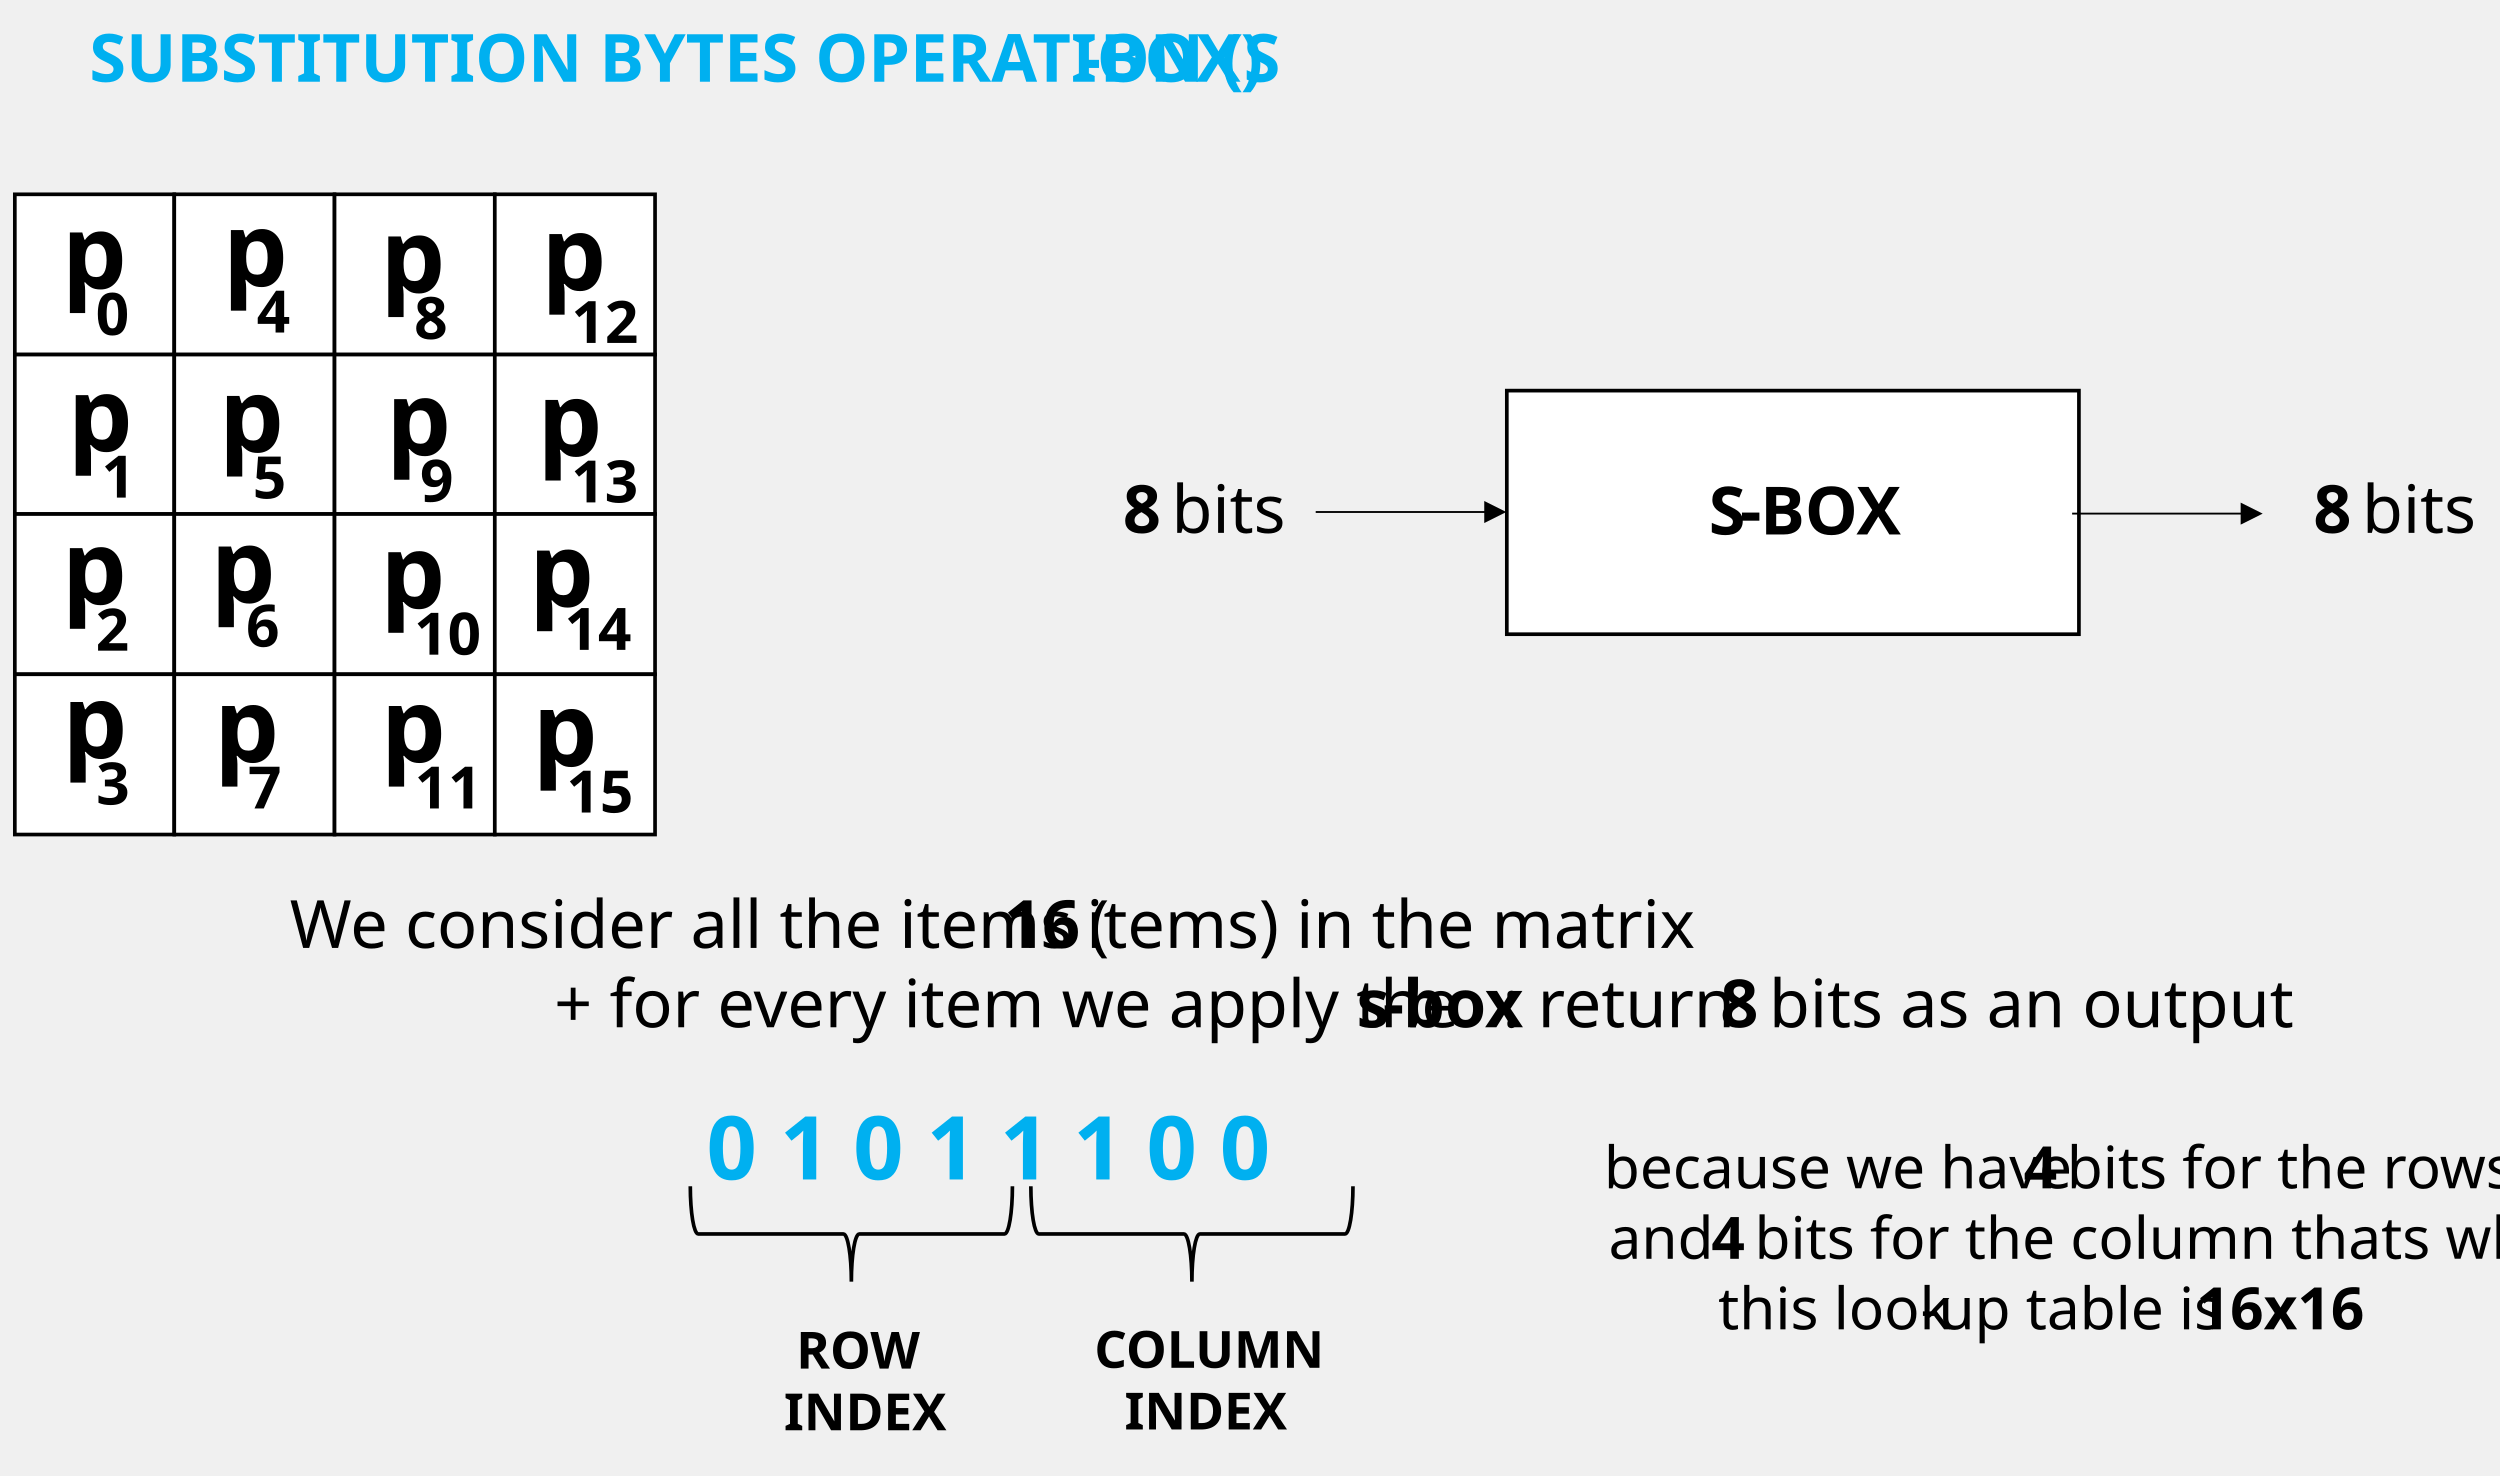
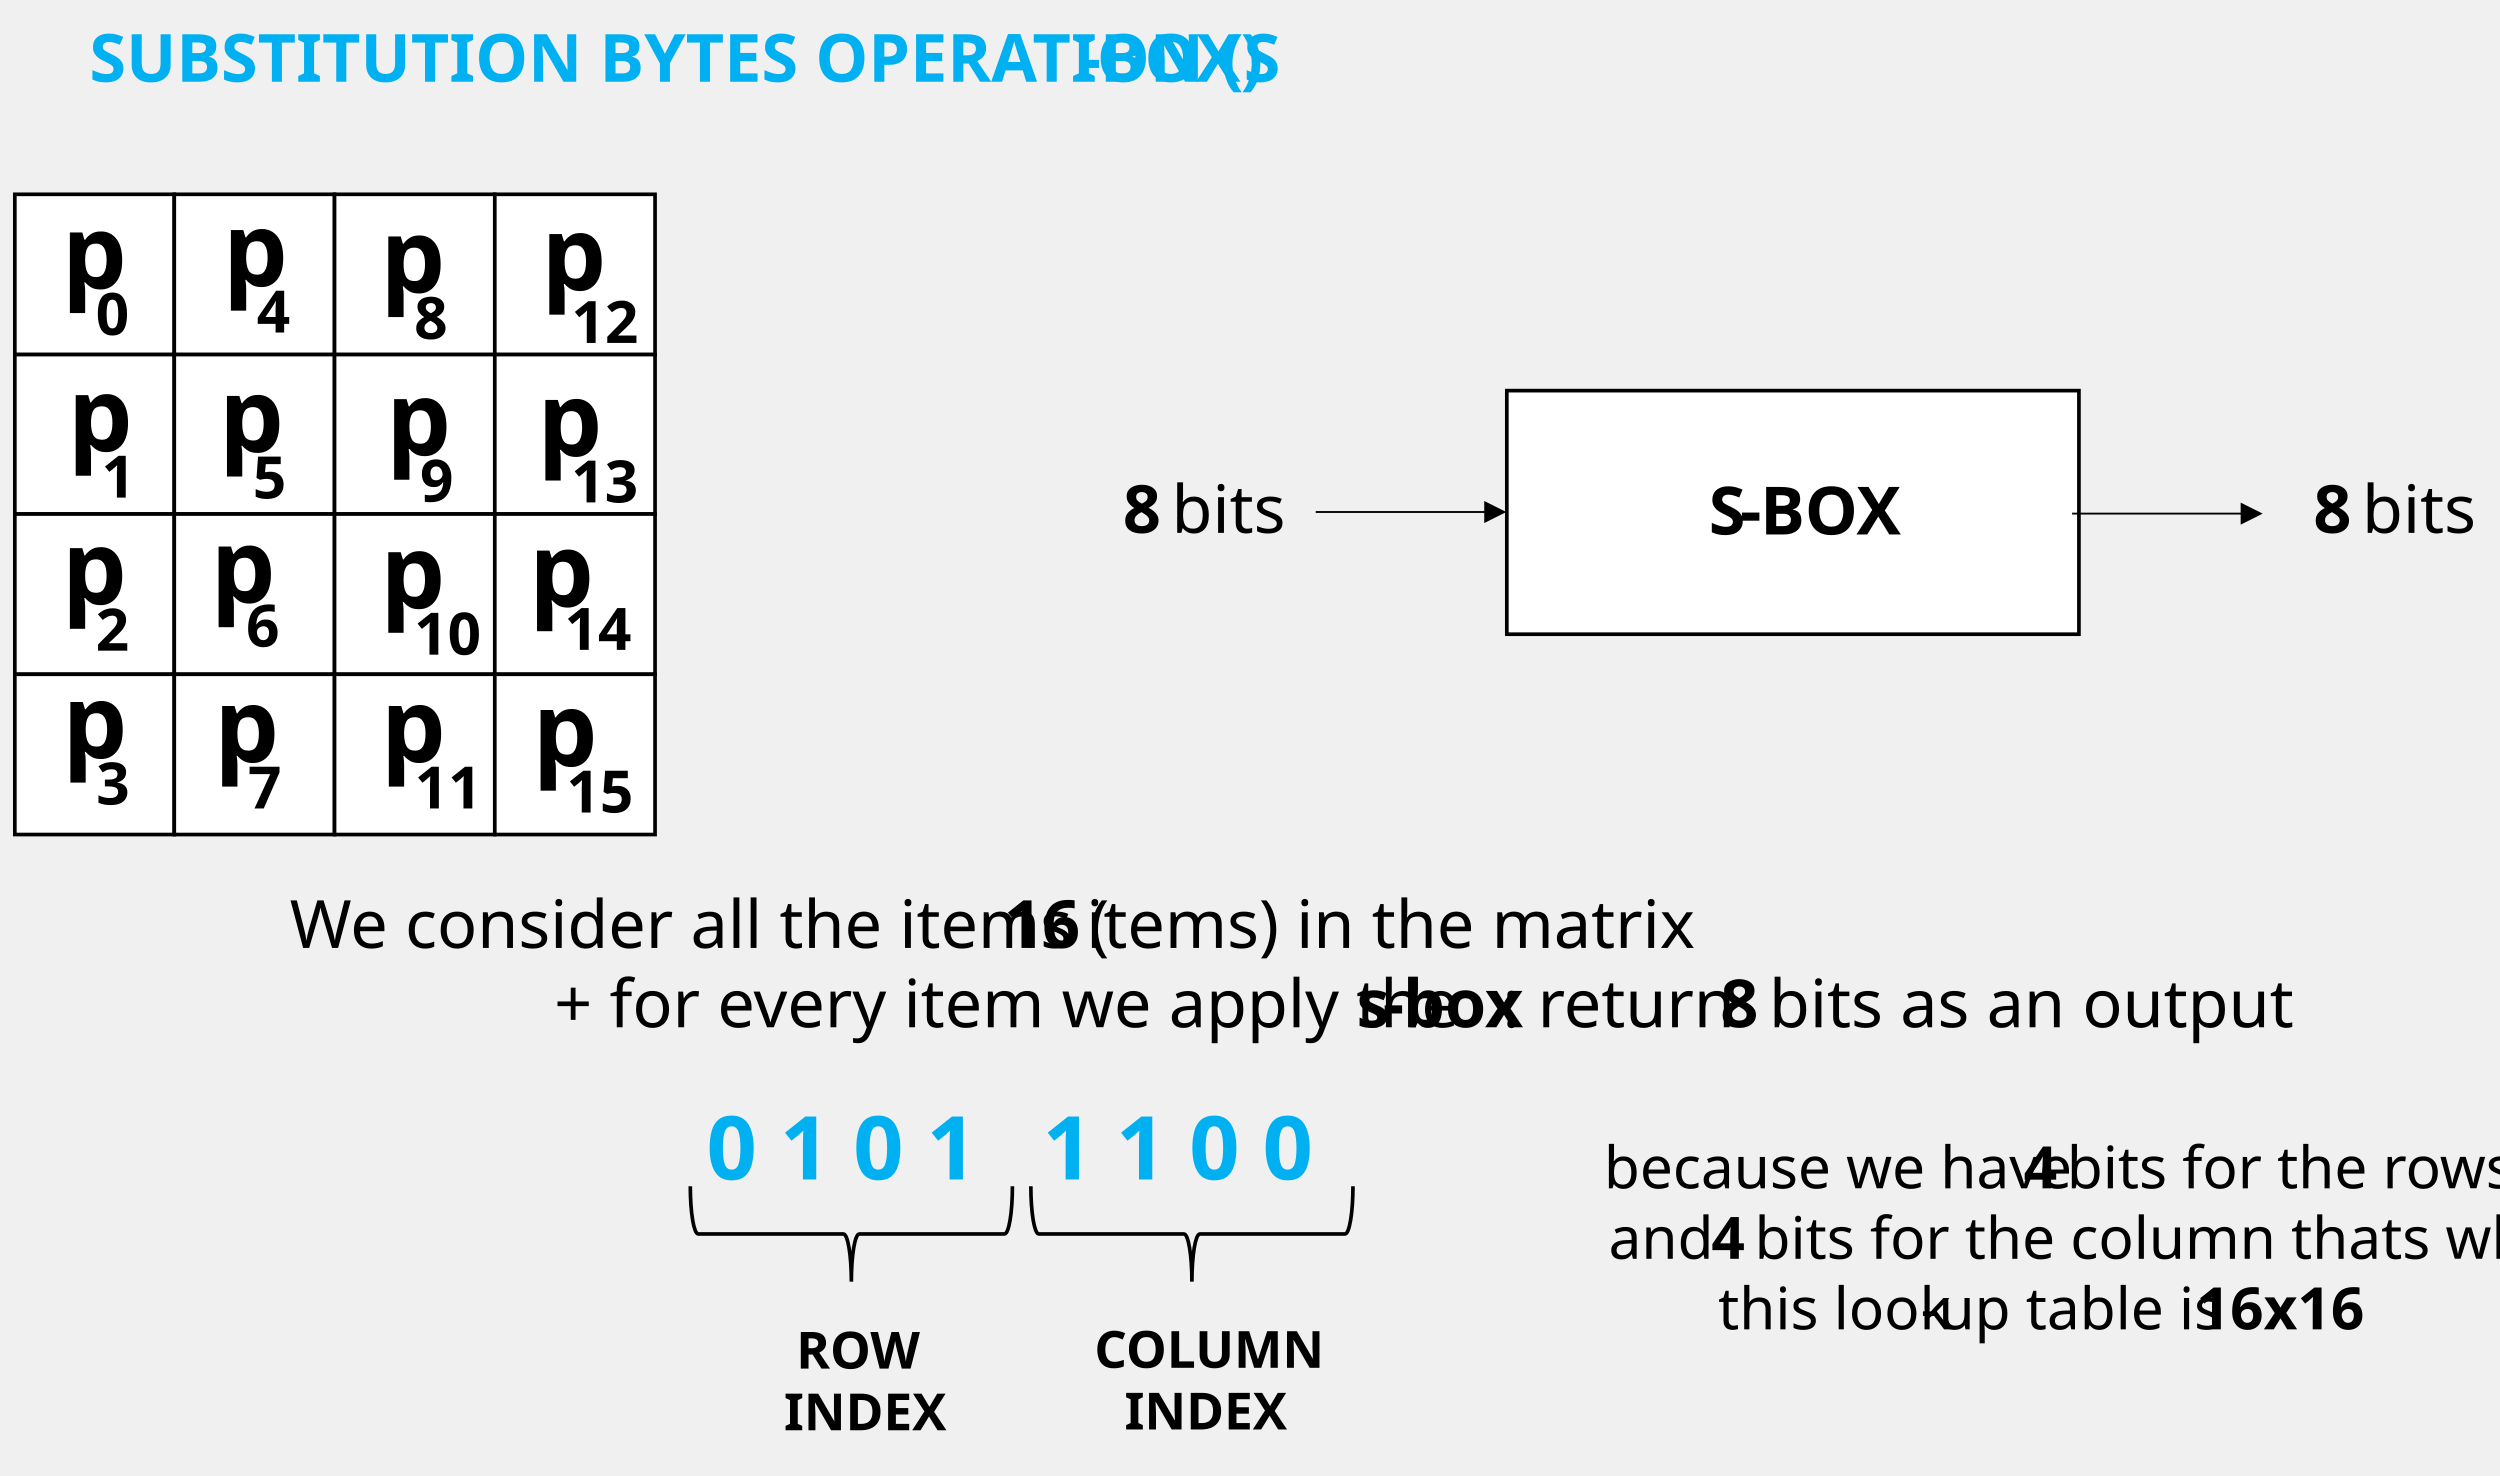
<svg xmlns="http://www.w3.org/2000/svg" width="3120" height="1841" overflow="hidden">
  <defs>
    <clipPath id="clip0">
      <rect x="576" y="371" width="3120" height="1841" />
    </clipPath>
  </defs>
  <g clip-path="url(#clip0)" transform="translate(-576 -371)">
    <text fill="#00B0F0" font-family="Calibri,Calibri_MSFontService,sans-serif" font-weight="700" font-size="83" transform="matrix(1 0 0 1 687.545 473)">SUBSTITUTION BYTES OPERATION (S<tspan font-size="83" x="1235.8" y="0">-</tspan>
      <tspan font-size="83" x="1261.01" y="0">BOX)</tspan>
    </text>
    <rect x="2456.5" y="858.5" width="714" height="304" stroke="#000000" stroke-width="4.583" stroke-miterlimit="8" fill="#FFFFFF" />
    <text font-family="Calibri,Calibri_MSFontService,sans-serif" font-weight="700" font-size="83" transform="matrix(1 0 0 1 2708.53 1038)">S<tspan font-size="83" x="38.958" y="0">-</tspan>
      <tspan font-size="83" x="64.166" y="0">BOX</tspan>
    </text>
    <path d="M2218 1008.85 2432.92 1008.85 2432.92 1011.15 2218 1011.15ZM2428.34 996.25 2455.84 1010 2428.34 1023.75Z" />
    <path d="M3162 1010.85 3376.92 1010.85 3376.92 1013.15 3162 1013.15ZM3372.34 998.25 3399.84 1012 3372.34 1025.75Z" />
    <text font-family="Calibri,Calibri_MSFontService,sans-serif" font-weight="700" font-size="83" transform="matrix(1 0 0 1 1977.36 1036)">8<tspan font-weight="400" font-size="83" x="60.729" y="0">bits</tspan>
      <tspan font-size="83" x="1485.73" y="0">8</tspan>
      <tspan font-weight="400" font-size="83" x="1546.46" y="0">bits</tspan>
    </text>
    <rect x="594.5" y="613.5" width="199" height="200" stroke="#000000" stroke-width="4.583" stroke-miterlimit="8" fill="#FFFFFF" />
    <rect x="793.5" y="613.5" width="200" height="200" stroke="#000000" stroke-width="4.583" stroke-miterlimit="8" fill="#FFFFFF" />
    <rect x="993.5" y="613.5" width="200" height="200" stroke="#000000" stroke-width="4.583" stroke-miterlimit="8" fill="#FFFFFF" />
    <rect x="1193.5" y="613.5" width="200" height="200" stroke="#000000" stroke-width="4.583" stroke-miterlimit="8" fill="#FFFFFF" />
    <rect x="594.5" y="813.5" width="199" height="199" stroke="#000000" stroke-width="4.583" stroke-miterlimit="8" fill="#FFFFFF" />
    <rect x="793.5" y="813.5" width="200" height="199" stroke="#000000" stroke-width="4.583" stroke-miterlimit="8" fill="#FFFFFF" />
    <rect x="993.5" y="813.5" width="200" height="199" stroke="#000000" stroke-width="4.583" stroke-miterlimit="8" fill="#FFFFFF" />
    <rect x="1193.5" y="813.5" width="200" height="199" stroke="#000000" stroke-width="4.583" stroke-miterlimit="8" fill="#FFFFFF" />
    <rect x="594.5" y="1012.5" width="199" height="200" stroke="#000000" stroke-width="4.583" stroke-miterlimit="8" fill="#FFFFFF" />
    <rect x="793.5" y="1012.5" width="200" height="200" stroke="#000000" stroke-width="4.583" stroke-miterlimit="8" fill="#FFFFFF" />
    <rect x="993.5" y="1012.5" width="200" height="200" stroke="#000000" stroke-width="4.583" stroke-miterlimit="8" fill="#FFFFFF" />
    <rect x="1193.5" y="1012.5" width="200" height="200" stroke="#000000" stroke-width="4.583" stroke-miterlimit="8" fill="#FFFFFF" />
    <rect x="594.5" y="1212.5" width="199" height="200" stroke="#000000" stroke-width="4.583" stroke-miterlimit="8" fill="#FFFFFF" />
    <rect x="793.5" y="1212.5" width="200" height="200" stroke="#000000" stroke-width="4.583" stroke-miterlimit="8" fill="#FFFFFF" />
    <rect x="993.5" y="1212.5" width="200" height="200" stroke="#000000" stroke-width="4.583" stroke-miterlimit="8" fill="#FFFFFF" />
    <rect x="1193.5" y="1212.5" width="200" height="200" stroke="#000000" stroke-width="4.583" stroke-miterlimit="8" fill="#FFFFFF" />
    <text font-family="Calibri,Calibri_MSFontService,sans-serif" font-weight="700" font-size="128" transform="matrix(1 0 0 1 653.215 731)">p<tspan font-size="73" x="42.251" y="58">0</tspan>
      <tspan font-size="128" x="7.3" y="203">p</tspan>
      <tspan font-size="73" x="49.551" y="261">1</tspan>
      <tspan font-size="128" x="196.05" y="204">p</tspan>
      <tspan font-size="73" x="238.301" y="262">5</tspan>
      <tspan font-size="128" x="200.947" y="-3">p</tspan>
      <tspan font-size="73" x="243.197" y="55">4</tspan>
      <tspan font-size="128" x="0" y="394">p</tspan>
      <tspan font-size="73" x="42.251" y="452">2</tspan>
      <tspan font-size="128" x="0.656" y="586">p</tspan>
      <tspan font-size="73" x="42.907" y="644">3</tspan>
      <tspan font-size="128" x="185.617" y="392">p</tspan>
      <tspan font-size="73" x="229.894" y="447">6</tspan>
      <tspan font-size="128" x="190.039" y="591">p</tspan>
      <tspan font-size="73" x="232.29" y="649">7</tspan>
      <tspan font-size="128" x="397.406" y="5">p</tspan>
      <tspan font-size="73" x="439.657" y="63">8</tspan>
      <tspan font-size="128" x="404.707" y="208">p</tspan>
      <tspan font-size="73" x="446.957" y="266">9</tspan>
      <tspan font-size="128" x="593.456" y="209">p</tspan>
      <tspan font-size="73" x="635.707" y="267">13</tspan>
      <tspan font-size="128" x="598.353" y="2">p</tspan>
      <tspan font-size="128" x="397.406" y="399">p</tspan>
      <tspan font-size="73" x="439.657" y="457">10</tspan>
      <tspan font-size="128" x="398.063" y="591">p</tspan>
      <tspan font-size="73" x="440.313" y="649">11</tspan>
      <tspan font-size="128" x="583.023" y="397">p</tspan>
      <tspan font-size="73" x="627.3" y="451">14</tspan>
      <tspan font-size="128" x="587.446" y="596">p</tspan>
      <tspan font-size="73" x="629.697" y="654">15</tspan>
      <tspan font-size="73" x="635.96" y="68">12</tspan>
      <tspan font-weight="400" font-size="83" x="284.414" y="823">We consider all the items (</tspan>
      <tspan font-size="83" x="1175.85" y="823">16</tspan>
      <tspan font-weight="400" font-size="83" x="1278.4" y="823">items) in the matrix </tspan>
      <tspan font-weight="400" font-size="83" x="614.414" y="922">+ for every item we apply the </tspan>
      <tspan font-size="83" x="1615.71" y="922">s</tspan>
      <tspan font-size="83" x="1648.37" y="922">-</tspan>
      <tspan font-size="83" x="1673.58" y="922">box</tspan>
      <tspan font-weight="400" font-size="83" x="1797.97" y="922">: return </tspan>
      <tspan font-size="83" x="2069.74" y="922">8</tspan>
      <tspan font-weight="400" font-size="83" x="2130.47" y="922">bits as an output</tspan>
-       <tspan fill="#00B0F0" font-size="110" x="804.502" y="1112">0  1  0  1  1  1  0  0</tspan>
+       <tspan fill="#00B0F0" font-size="110" x="804.502" y="1112">0  1  0  1 </tspan>
+       <tspan fill="#00B0F0" font-size="110" x="1223.88" y="1112">1  1  0  0</tspan>
    </text>
    <path d="M1839.5 1851.5C1839.5 1884.36 1835.06 1911 1829.58 1911L1648.42 1911C1642.94 1911 1638.5 1937.64 1638.5 1970.5 1638.5 1937.64 1634.06 1911 1628.58 1911L1447.42 1911C1441.94 1911 1437.5 1884.36 1437.5 1851.5" stroke="#000000" stroke-width="4.583" stroke-miterlimit="8" fill="none" fill-rule="evenodd" />
    <path d="M2264.5 1851.5C2264.5 1884.36 2260.06 1911 2254.58 1911L2073.42 1911C2067.94 1911 2063.5 1937.64 2063.5 1970.5 2063.5 1937.64 2059.06 1911 2053.58 1911L1872.42 1911C1866.94 1911 1862.5 1884.36 1862.5 1851.5" stroke="#000000" stroke-width="4.583" stroke-miterlimit="8" fill="none" fill-rule="evenodd" />
    <text font-family="Calibri,Calibri_MSFontService,sans-serif" font-weight="700" font-size="64" transform="matrix(1 0 0 1 1569.64 2079)">ROW<tspan font-size="64" x="-15.308" y="77">INDEX</tspan>
      <tspan font-size="64" x="372.095" y="-1">COLUMN</tspan>
      <tspan font-size="64" x="409.747" y="76">INDEX</tspan>
      <tspan font-weight="400" font-size="73" x="1008.04" y="-225">because we have </tspan>
      <tspan font-size="73" x="1531.94" y="-225">4</tspan>
      <tspan font-weight="400" font-size="73" x="1585.79" y="-225">bits for the rows</tspan>
      <tspan font-weight="400" font-size="73" x="1013.86" y="-137">and </tspan>
      <tspan font-size="73" x="1142.2" y="-137">4</tspan>
      <tspan font-weight="400" font-size="73" x="1196.05" y="-137">bits for the column thats why</tspan>
      <tspan font-weight="400" font-size="73" x="1150.58" y="-49">this look</tspan>
      <tspan font-weight="400" font-size="73" x="1403.24" y="-49">-</tspan>
      <tspan font-weight="400" font-size="73" x="1425.58" y="-49">up table is </tspan>
      <tspan font-size="73" x="1747.81" y="-49">16x16</tspan>
    </text>
  </g>
</svg>
